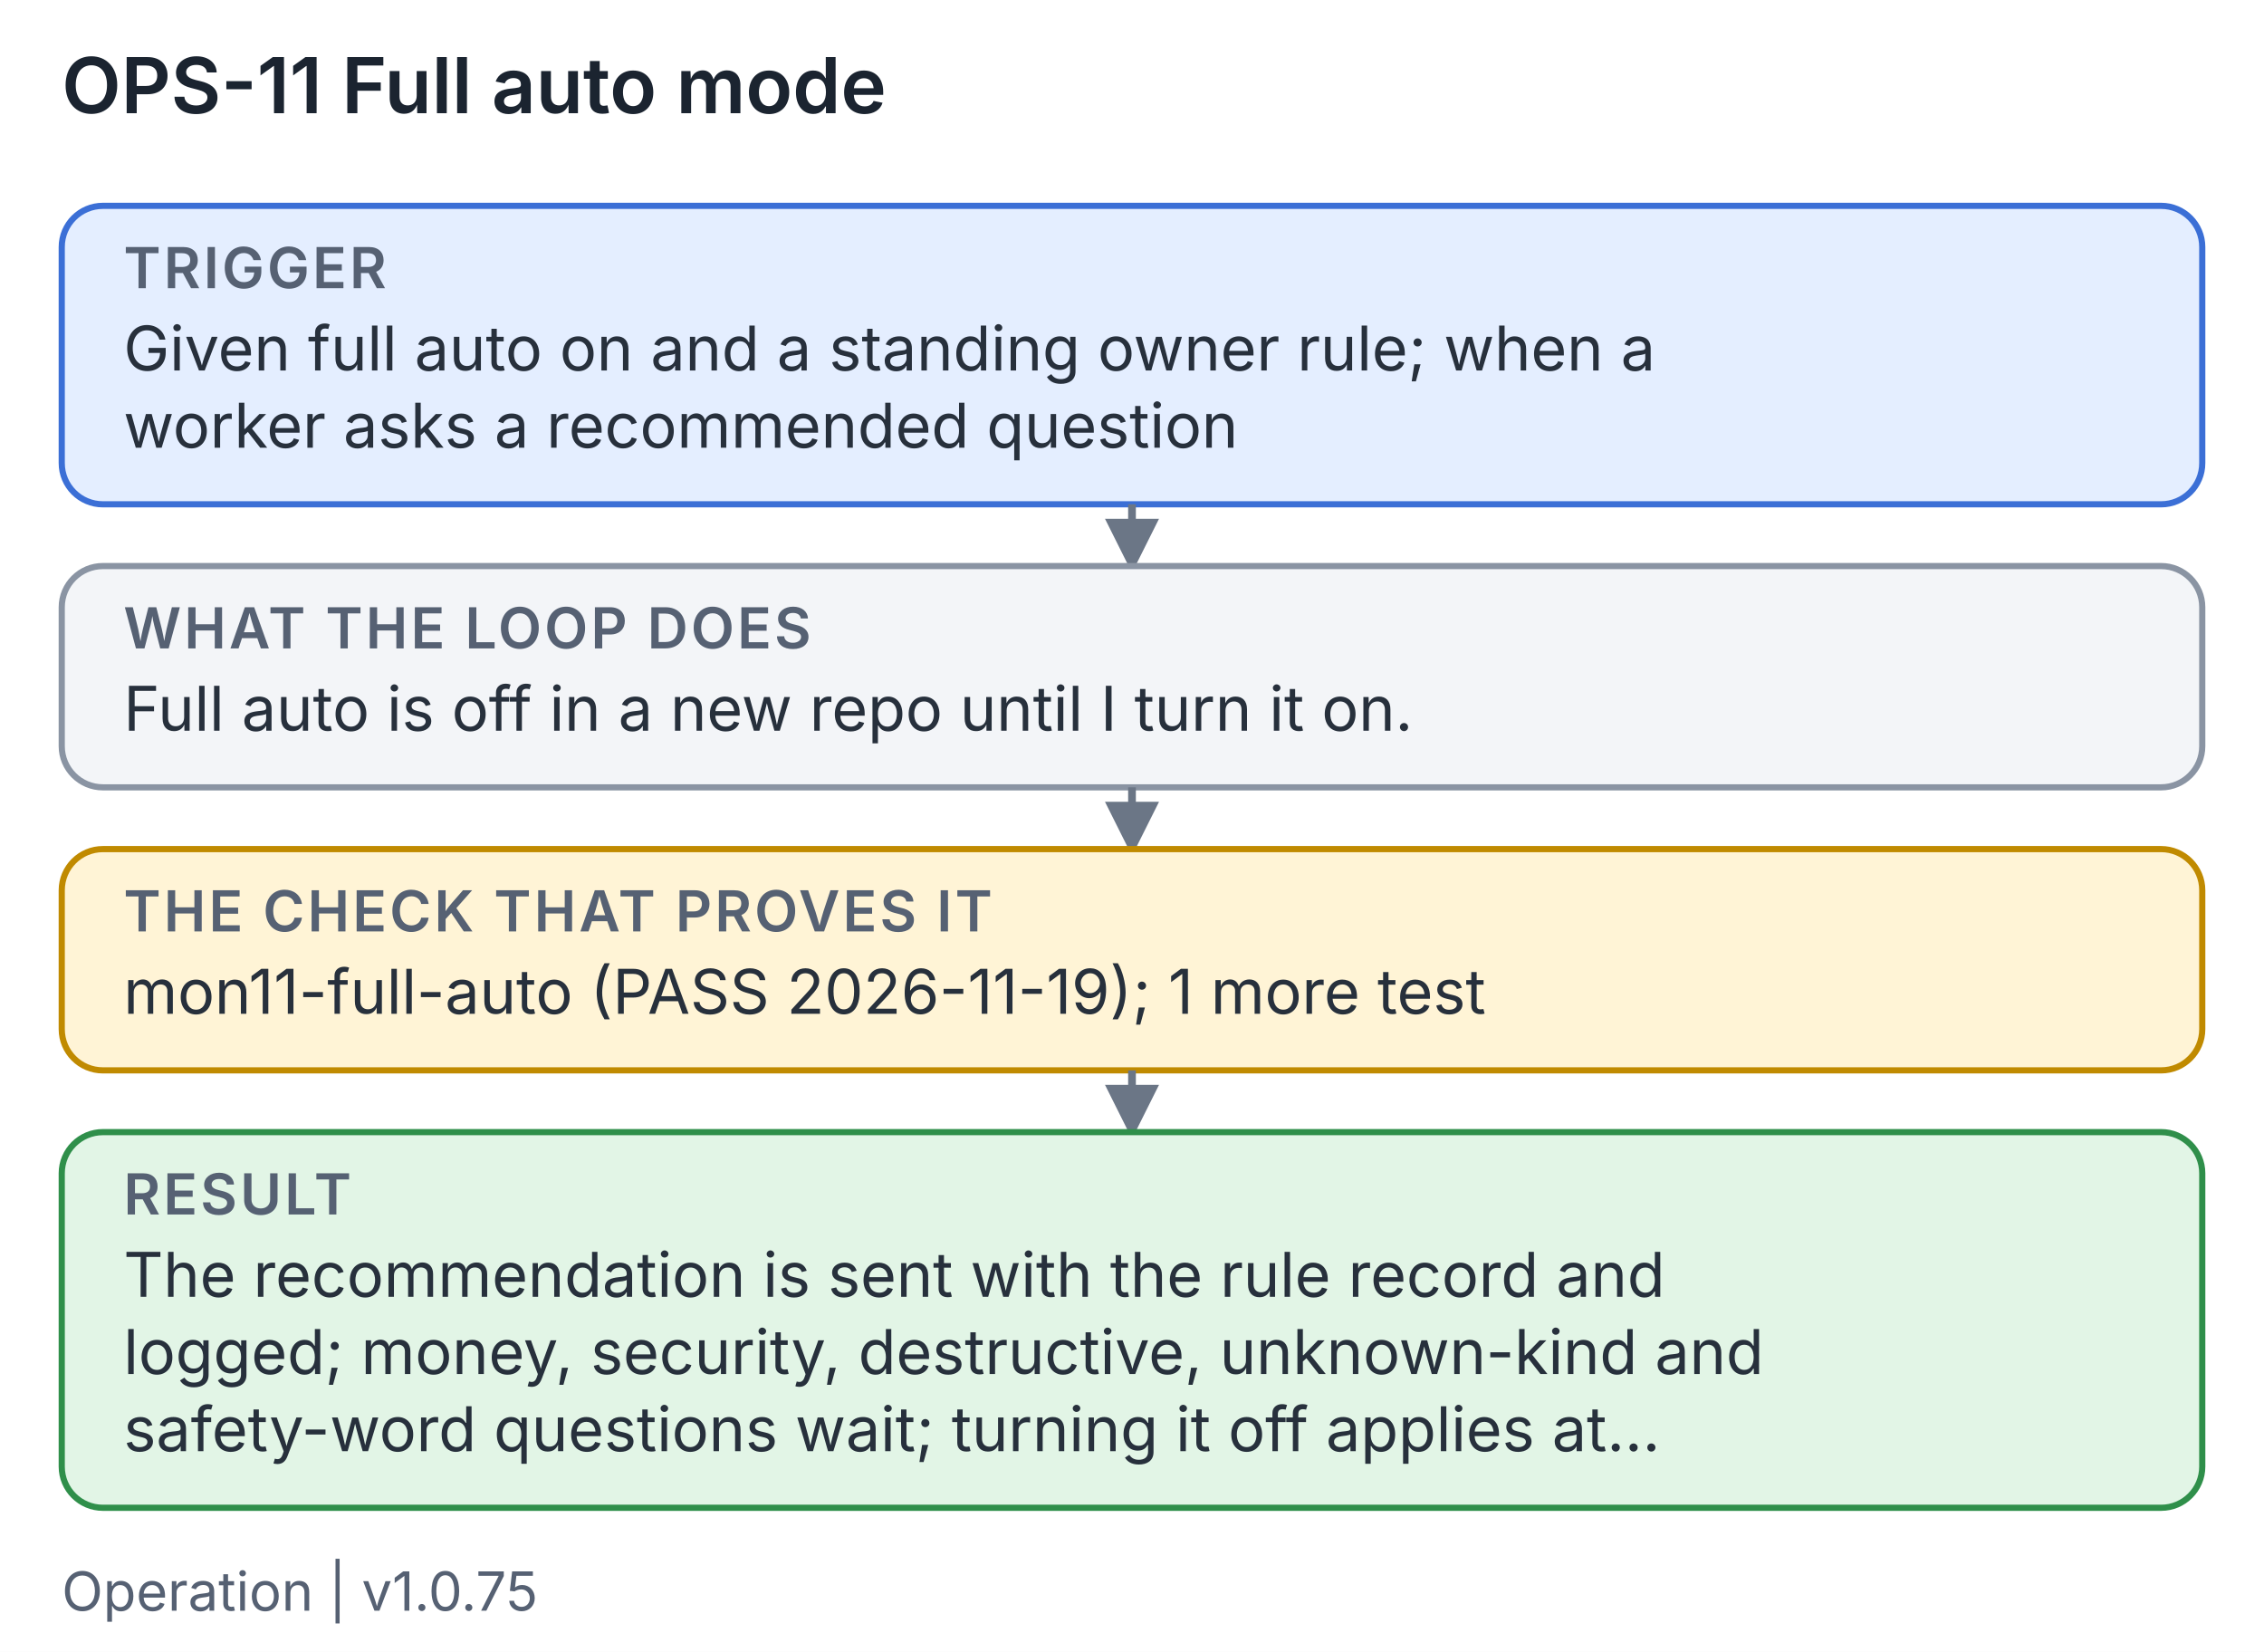
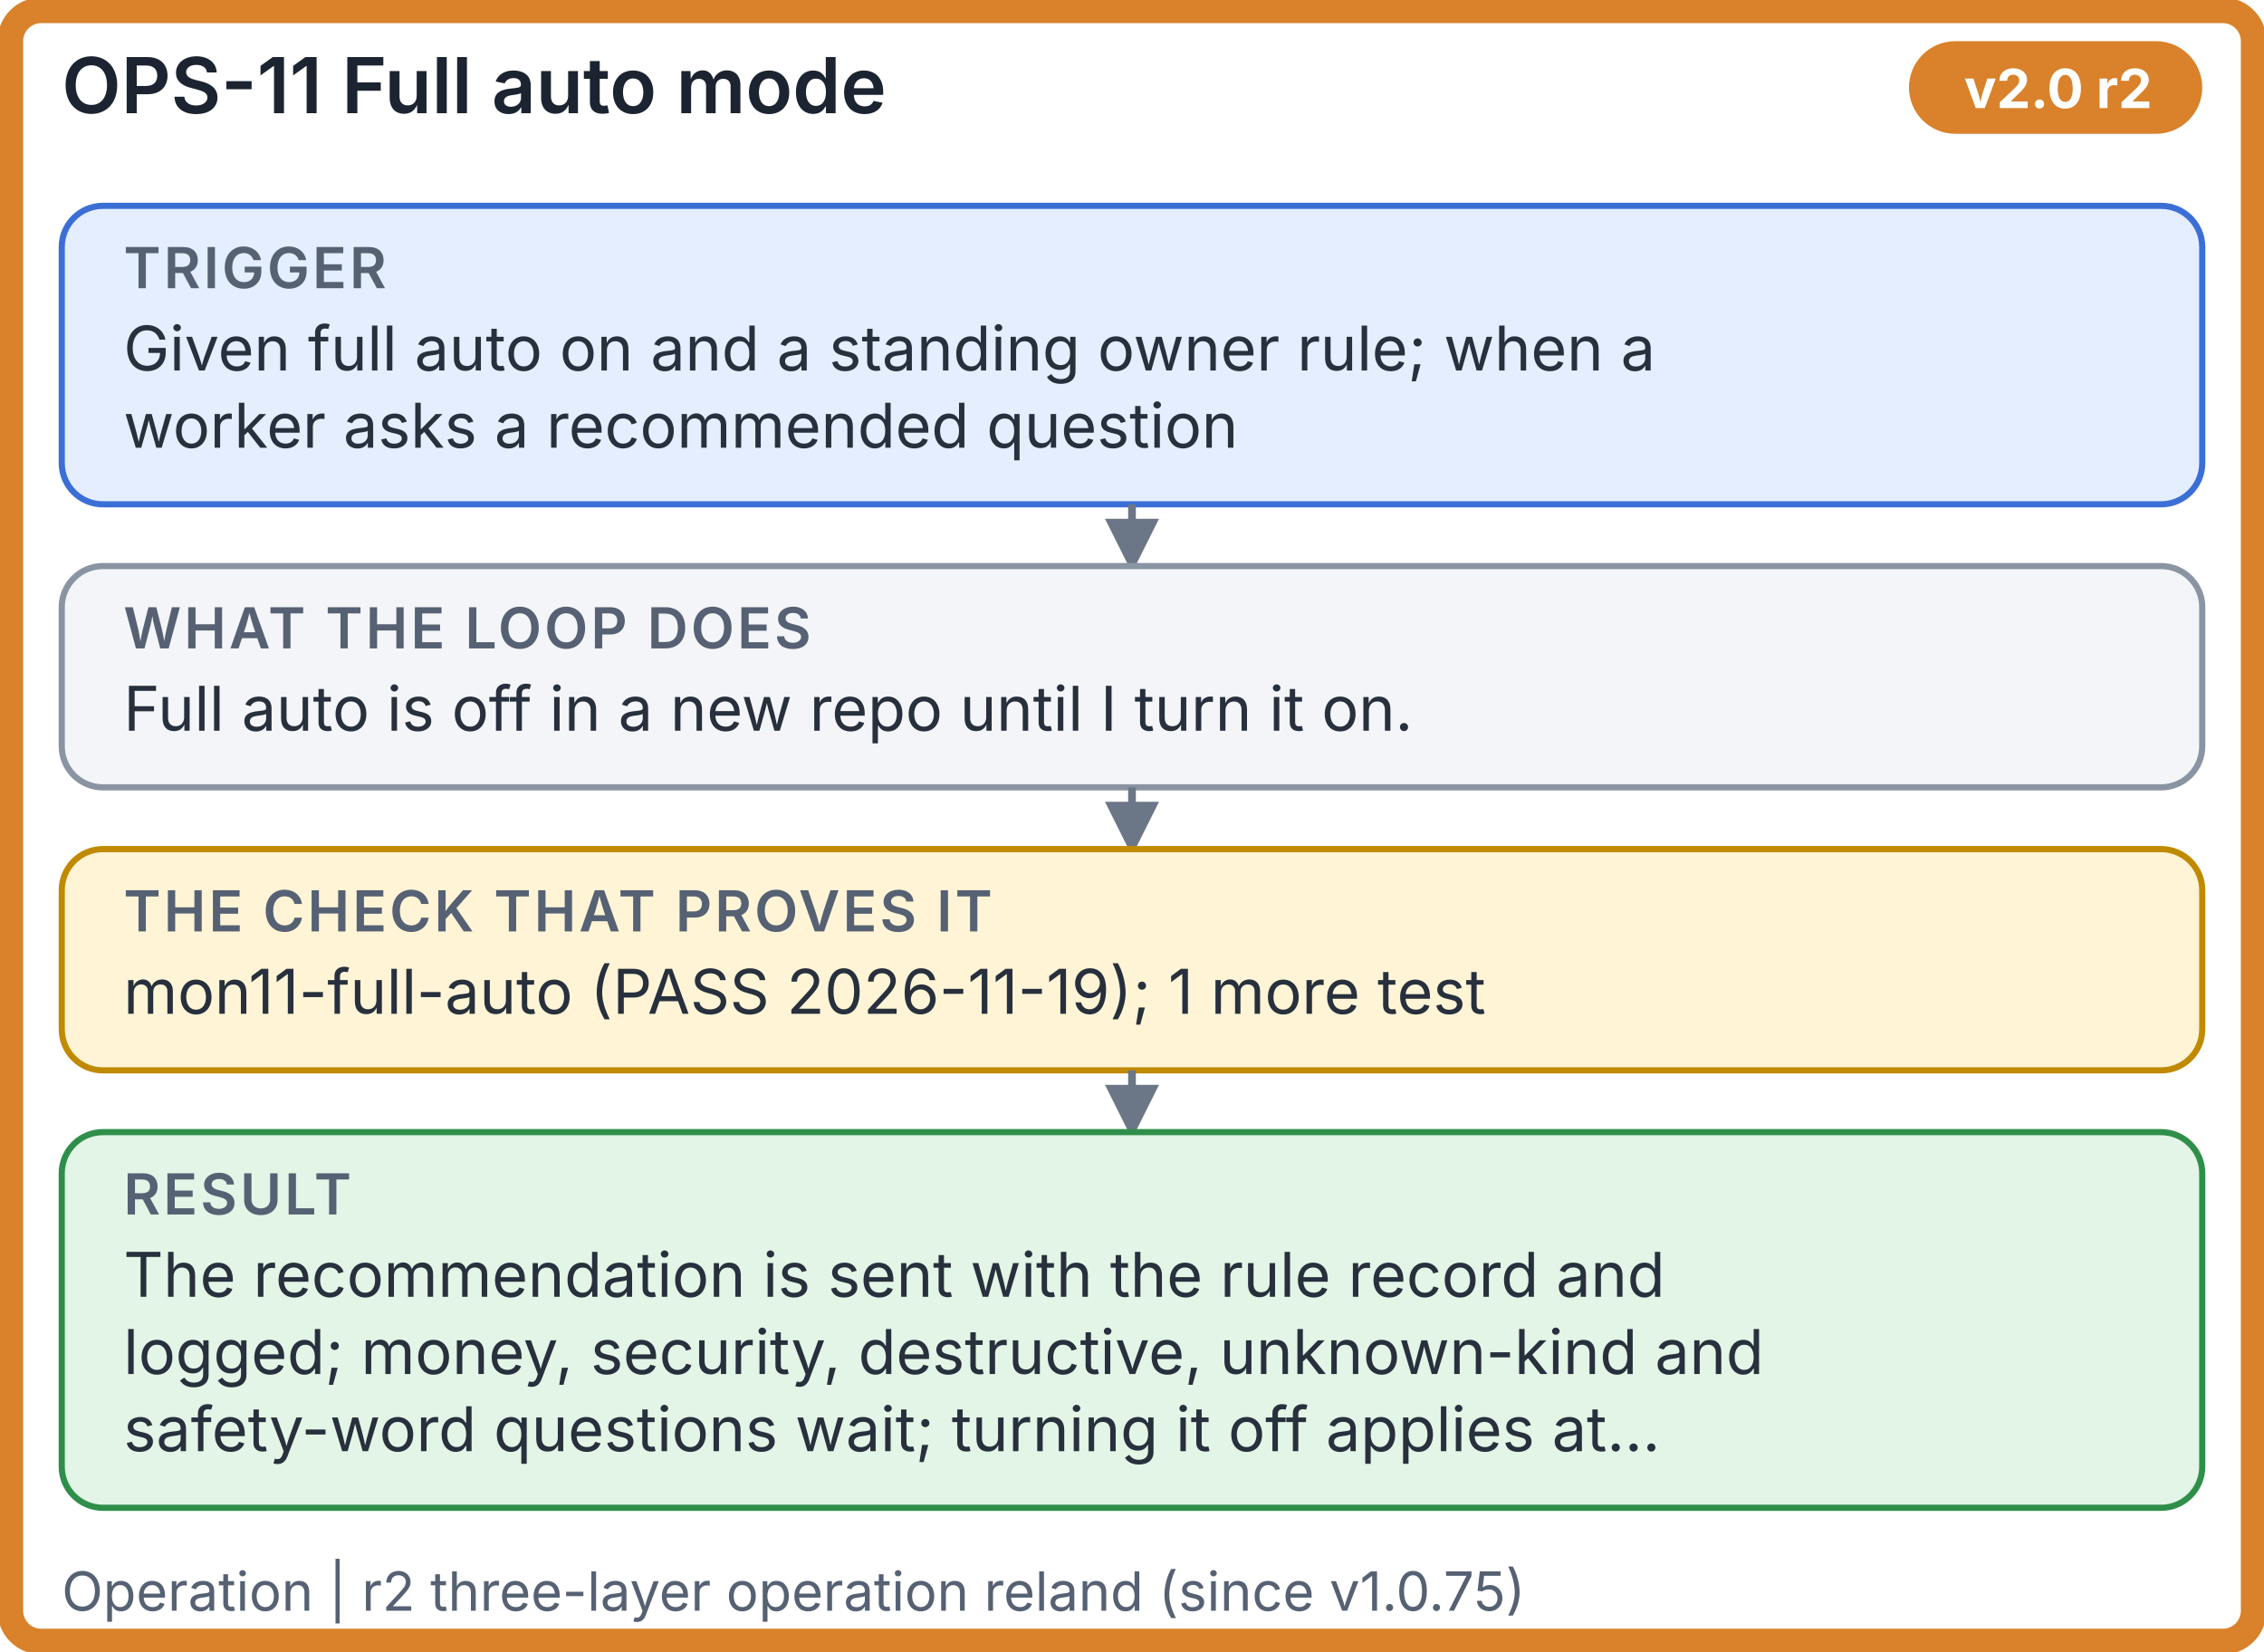
<svg xmlns="http://www.w3.org/2000/svg" viewBox="0 0 440 321" width="440" role="img" aria-label="Flow of OPS-11 Full auto mode: trigger, what the loop does, the check that proves it, the result">
  <style>
.f-t{font:600 15px system-ui,-apple-system,Segoe UI,sans-serif;fill:#1b2430}
.f-h{font:600 11px system-ui,-apple-system,Segoe UI,sans-serif;fill:#566173;letter-spacing:.05em}
.f-s{font:400 12px system-ui,-apple-system,Segoe UI,sans-serif;fill:#27303c}
.f-x{font:400 10.5px system-ui,-apple-system,Segoe UI,sans-serif;fill:#566173}
.f-you{fill:#e4eeff;stroke:#3b6fd6}
.f-step{fill:#f3f5f8;stroke:#8a94a3}
.f-gate{fill:#fff4d6;stroke:#c08a00}
.f-ok{fill:#e2f5e6;stroke:#2f8f4a}
.f-find{fill:#fde9e7;stroke:#c5483f}
.f-bg{fill:#ffffff}
.f-a{stroke:#6b7686;stroke-width:1.5;fill:none}
.f-ah{fill:#6b7686}
@media (prefers-color-scheme: dark){
.f-t{fill:#eef2f6}.f-h,.f-x{fill:#a3afbf}.f-s{fill:#e1e7ee}
.f-step{fill:#222b36;stroke:#5c6b7d}.f-you{fill:#162a4f;stroke:#6d9bf0}
.f-gate{fill:#3a2e0d;stroke:#d9a521}.f-find{fill:#3d1c1a;stroke:#e0736a}
.f-ok{fill:#153420;stroke:#4fb56c}.f-bg{fill:#12171d}.f-a{stroke:#9aa7b8}.f-ah{fill:#9aa7b8}
}
+ 
+ .k-shipped{stroke:#8a94a3;stroke-width:1.5}.k-v20{stroke:#d9822b;stroke-width:5}.k-v21{stroke:#8a5cd6;stroke-width:5;stroke-dasharray:10 6}
+ .p-shipped{fill:#2f8f4a}.p-v20{fill:#d9822b}.p-v21{fill:#8a5cd6}
+ .f-pill{font:700 10.5px system-ui,-apple-system,Segoe UI,sans-serif;fill:#ffffff}
+ @media (prefers-color-scheme: dark){.k-shipped{stroke:#5c6b7d}.k-v20{stroke:#f0a050}.k-v21{stroke:#b08cf0}.p-shipped{fill:#3d9c58}.p-v20{fill:#c46f1c}.p-v21{fill:#7a4cc6}}
</style>
  <defs>
    <marker id="ah" viewBox="0 0 8 8" refX="7" refY="4" markerWidth="7" markerHeight="7" orient="auto-start-reverse">
      <path d="M0 0 L8 4 L0 8 z" class="f-ah" />
    </marker>
  </defs>
  <rect width="440" height="321" class="f-bg" />
  <text x="12" y="22" class="f-t">OPS-11 Full auto mode</text>
  <rect x="12" y="40" width="416" height="58" rx="8" class="f-you" stroke-width="1.2" />
  <text x="24" y="56" class="f-h">TRIGGER</text>
  <text x="24" y="72" class="f-s">Given full auto on and a standing owner rule; when a</text>
  <text x="24" y="87" class="f-s">worker asks a recommended question</text>
  <path d="M220 98 L220 110" class="f-a" marker-end="url(#ah)" />
  <rect x="12" y="110" width="416" height="43" rx="8" class="f-step" stroke-width="1.2" />
  <text x="24" y="126" class="f-h">WHAT THE LOOP DOES</text>
  <text x="24" y="142" class="f-s">Full auto is off in a new repo until I turn it on.</text>
  <path d="M220 153 L220 165" class="f-a" marker-end="url(#ah)" />
  <rect x="12" y="165" width="416" height="43" rx="8" class="f-gate" stroke-width="1.2" />
  <text x="24" y="181" class="f-h">THE CHECK THAT PROVES IT</text>
  <text x="24" y="197" class="f-s">mon11-full-auto (PASS 2026-11-19); 1 more test</text>
  <path d="M220 208 L220 220" class="f-a" marker-end="url(#ah)" />
  <rect x="12" y="220" width="416" height="73" rx="8" class="f-ok" stroke-width="1.2" />
  <text x="24" y="236" class="f-h">RESULT</text>
  <text x="24" y="252" class="f-s">The recommendation is sent with the rule record and</text>
  <text x="24" y="267" class="f-s">logged; money, security, destructive, unknown-kind and</text>
  <text x="24" y="282" class="f-s">safety-word questions wait; turning it off applies at…</text>
-   <text x="12" y="313" class="f-x">Operation | v1.0.75</text>
+   <text x="12" y="313" class="f-x">Operation | r2 three-layer operation reland (since v1.0.75)</text>
+   <rect x="2" y="2" width="436" height="317" rx="6" fill="none" class="k-v20" />
+   <rect x="371" y="8" width="57" height="18" rx="9" class="p-v20" />
+   <text x="400" y="21" text-anchor="middle" class="f-pill">v2.0 r2</text>
</svg>
